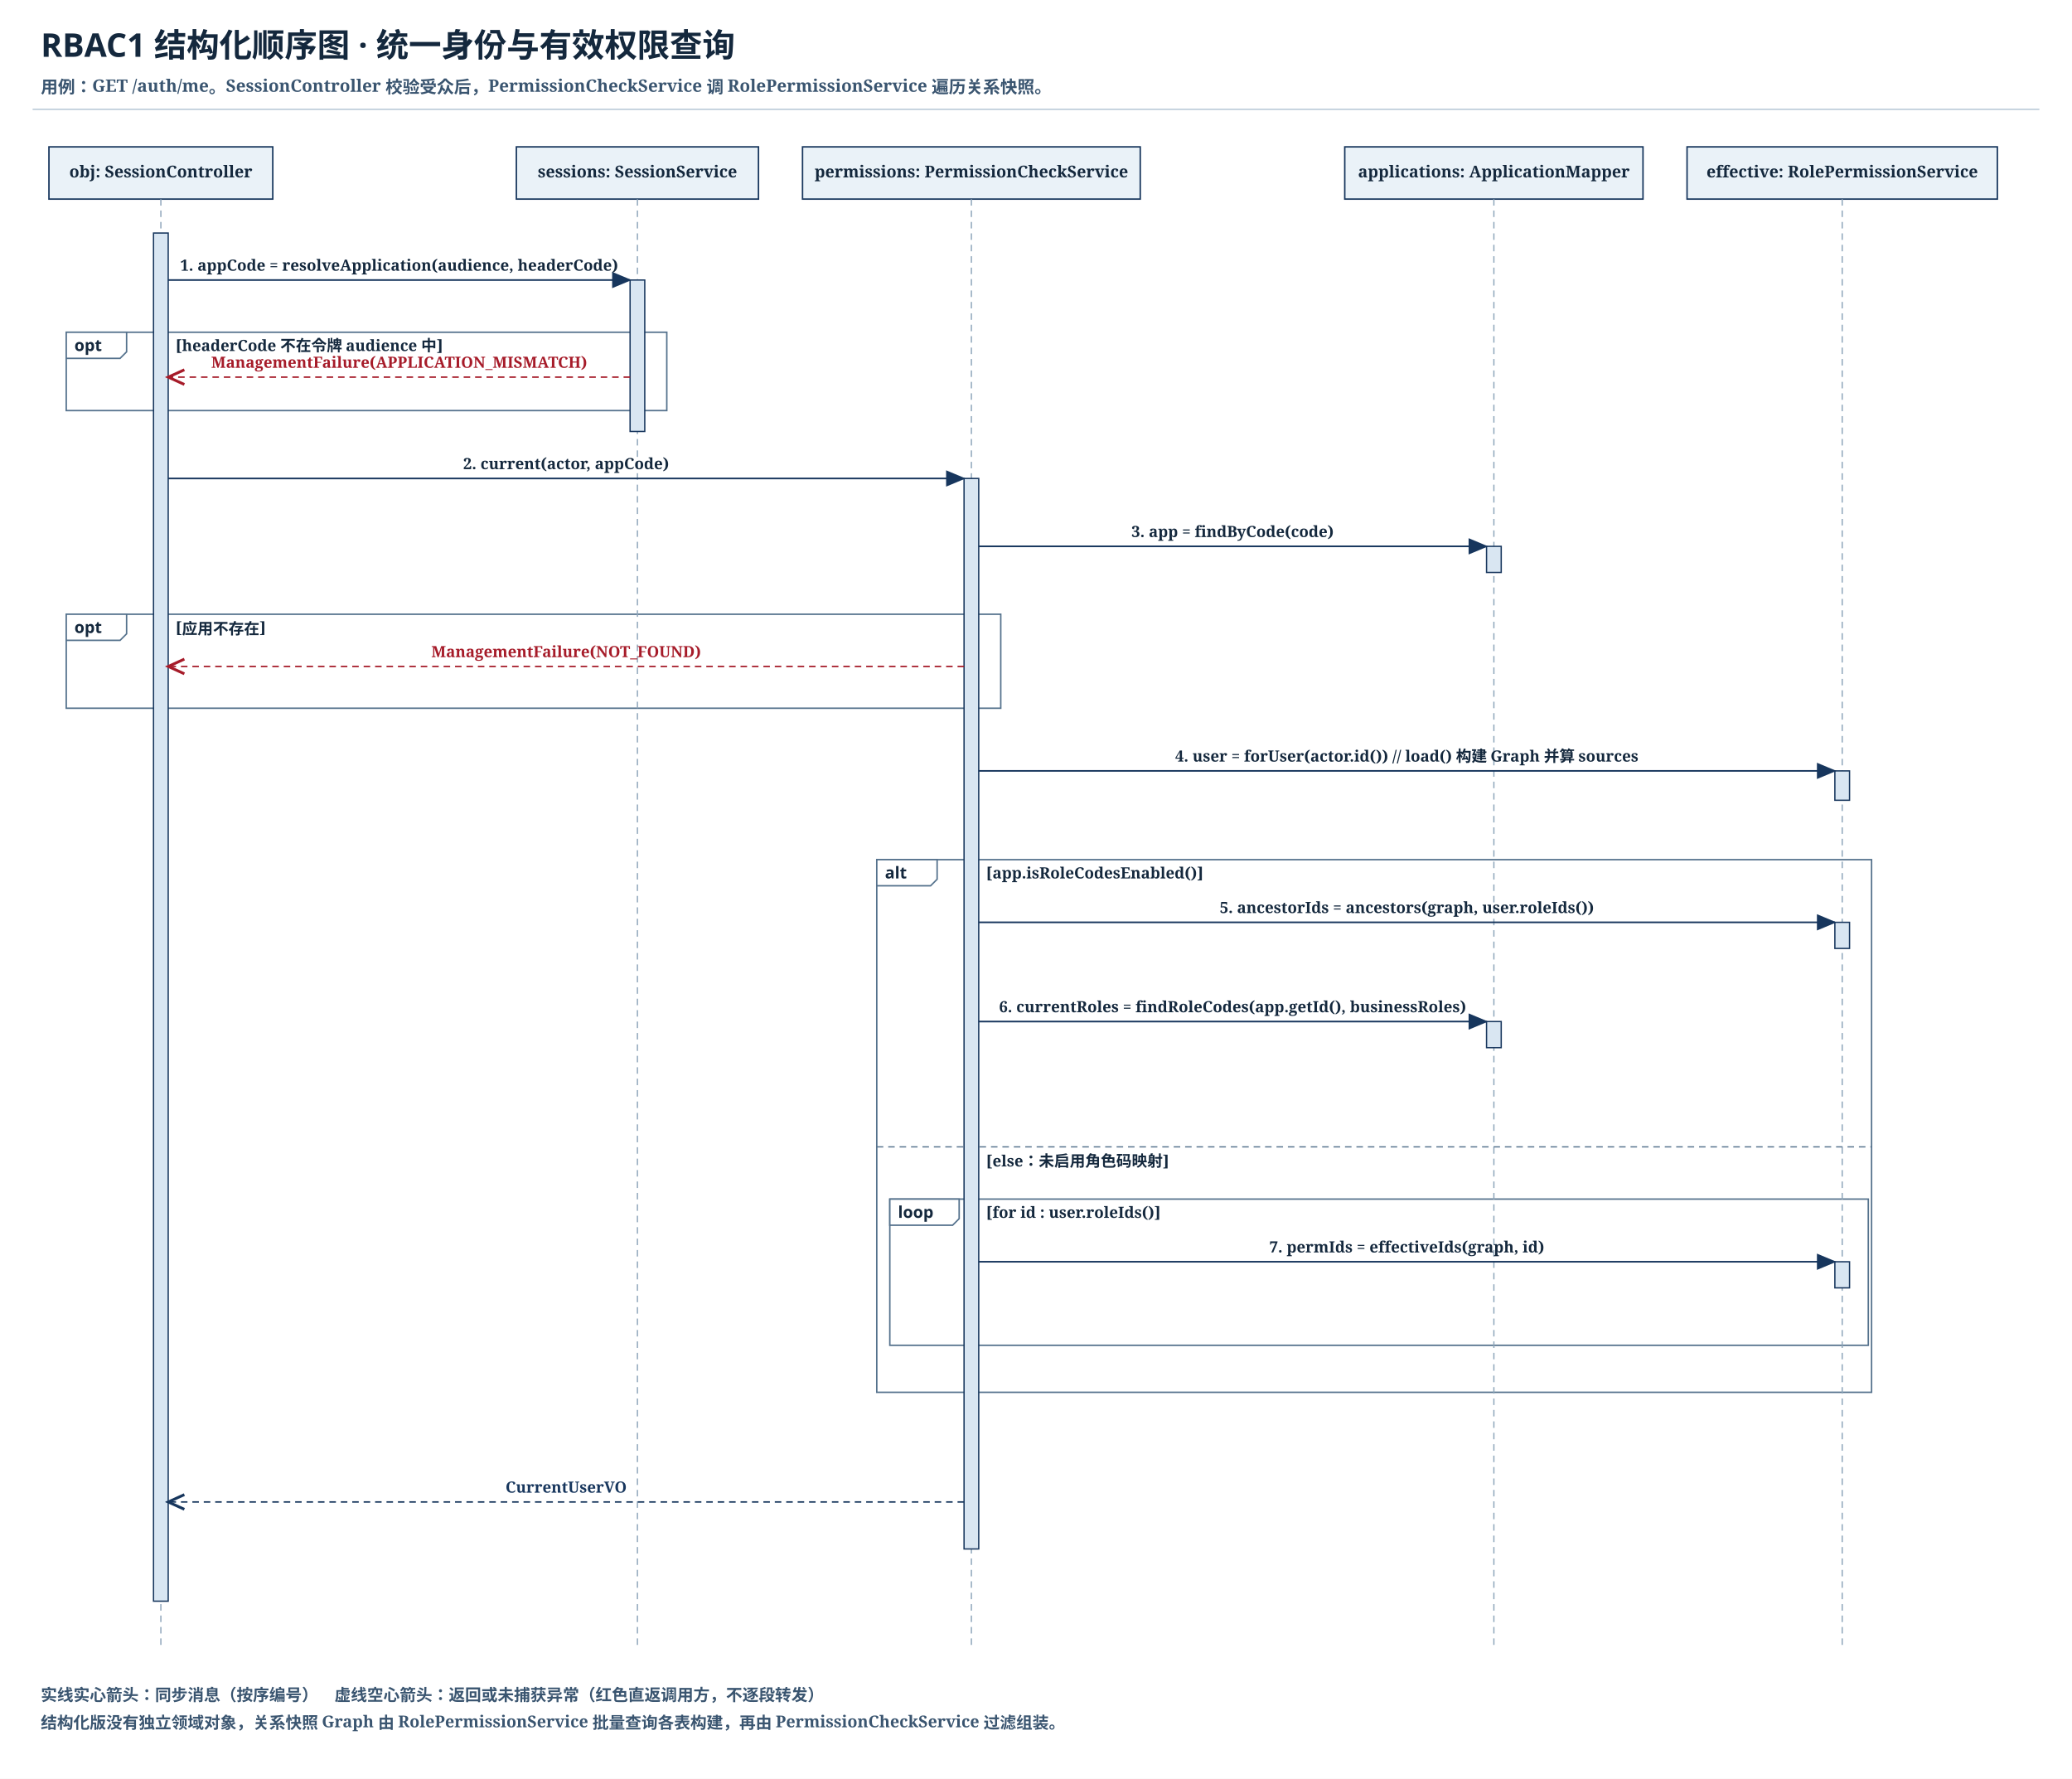
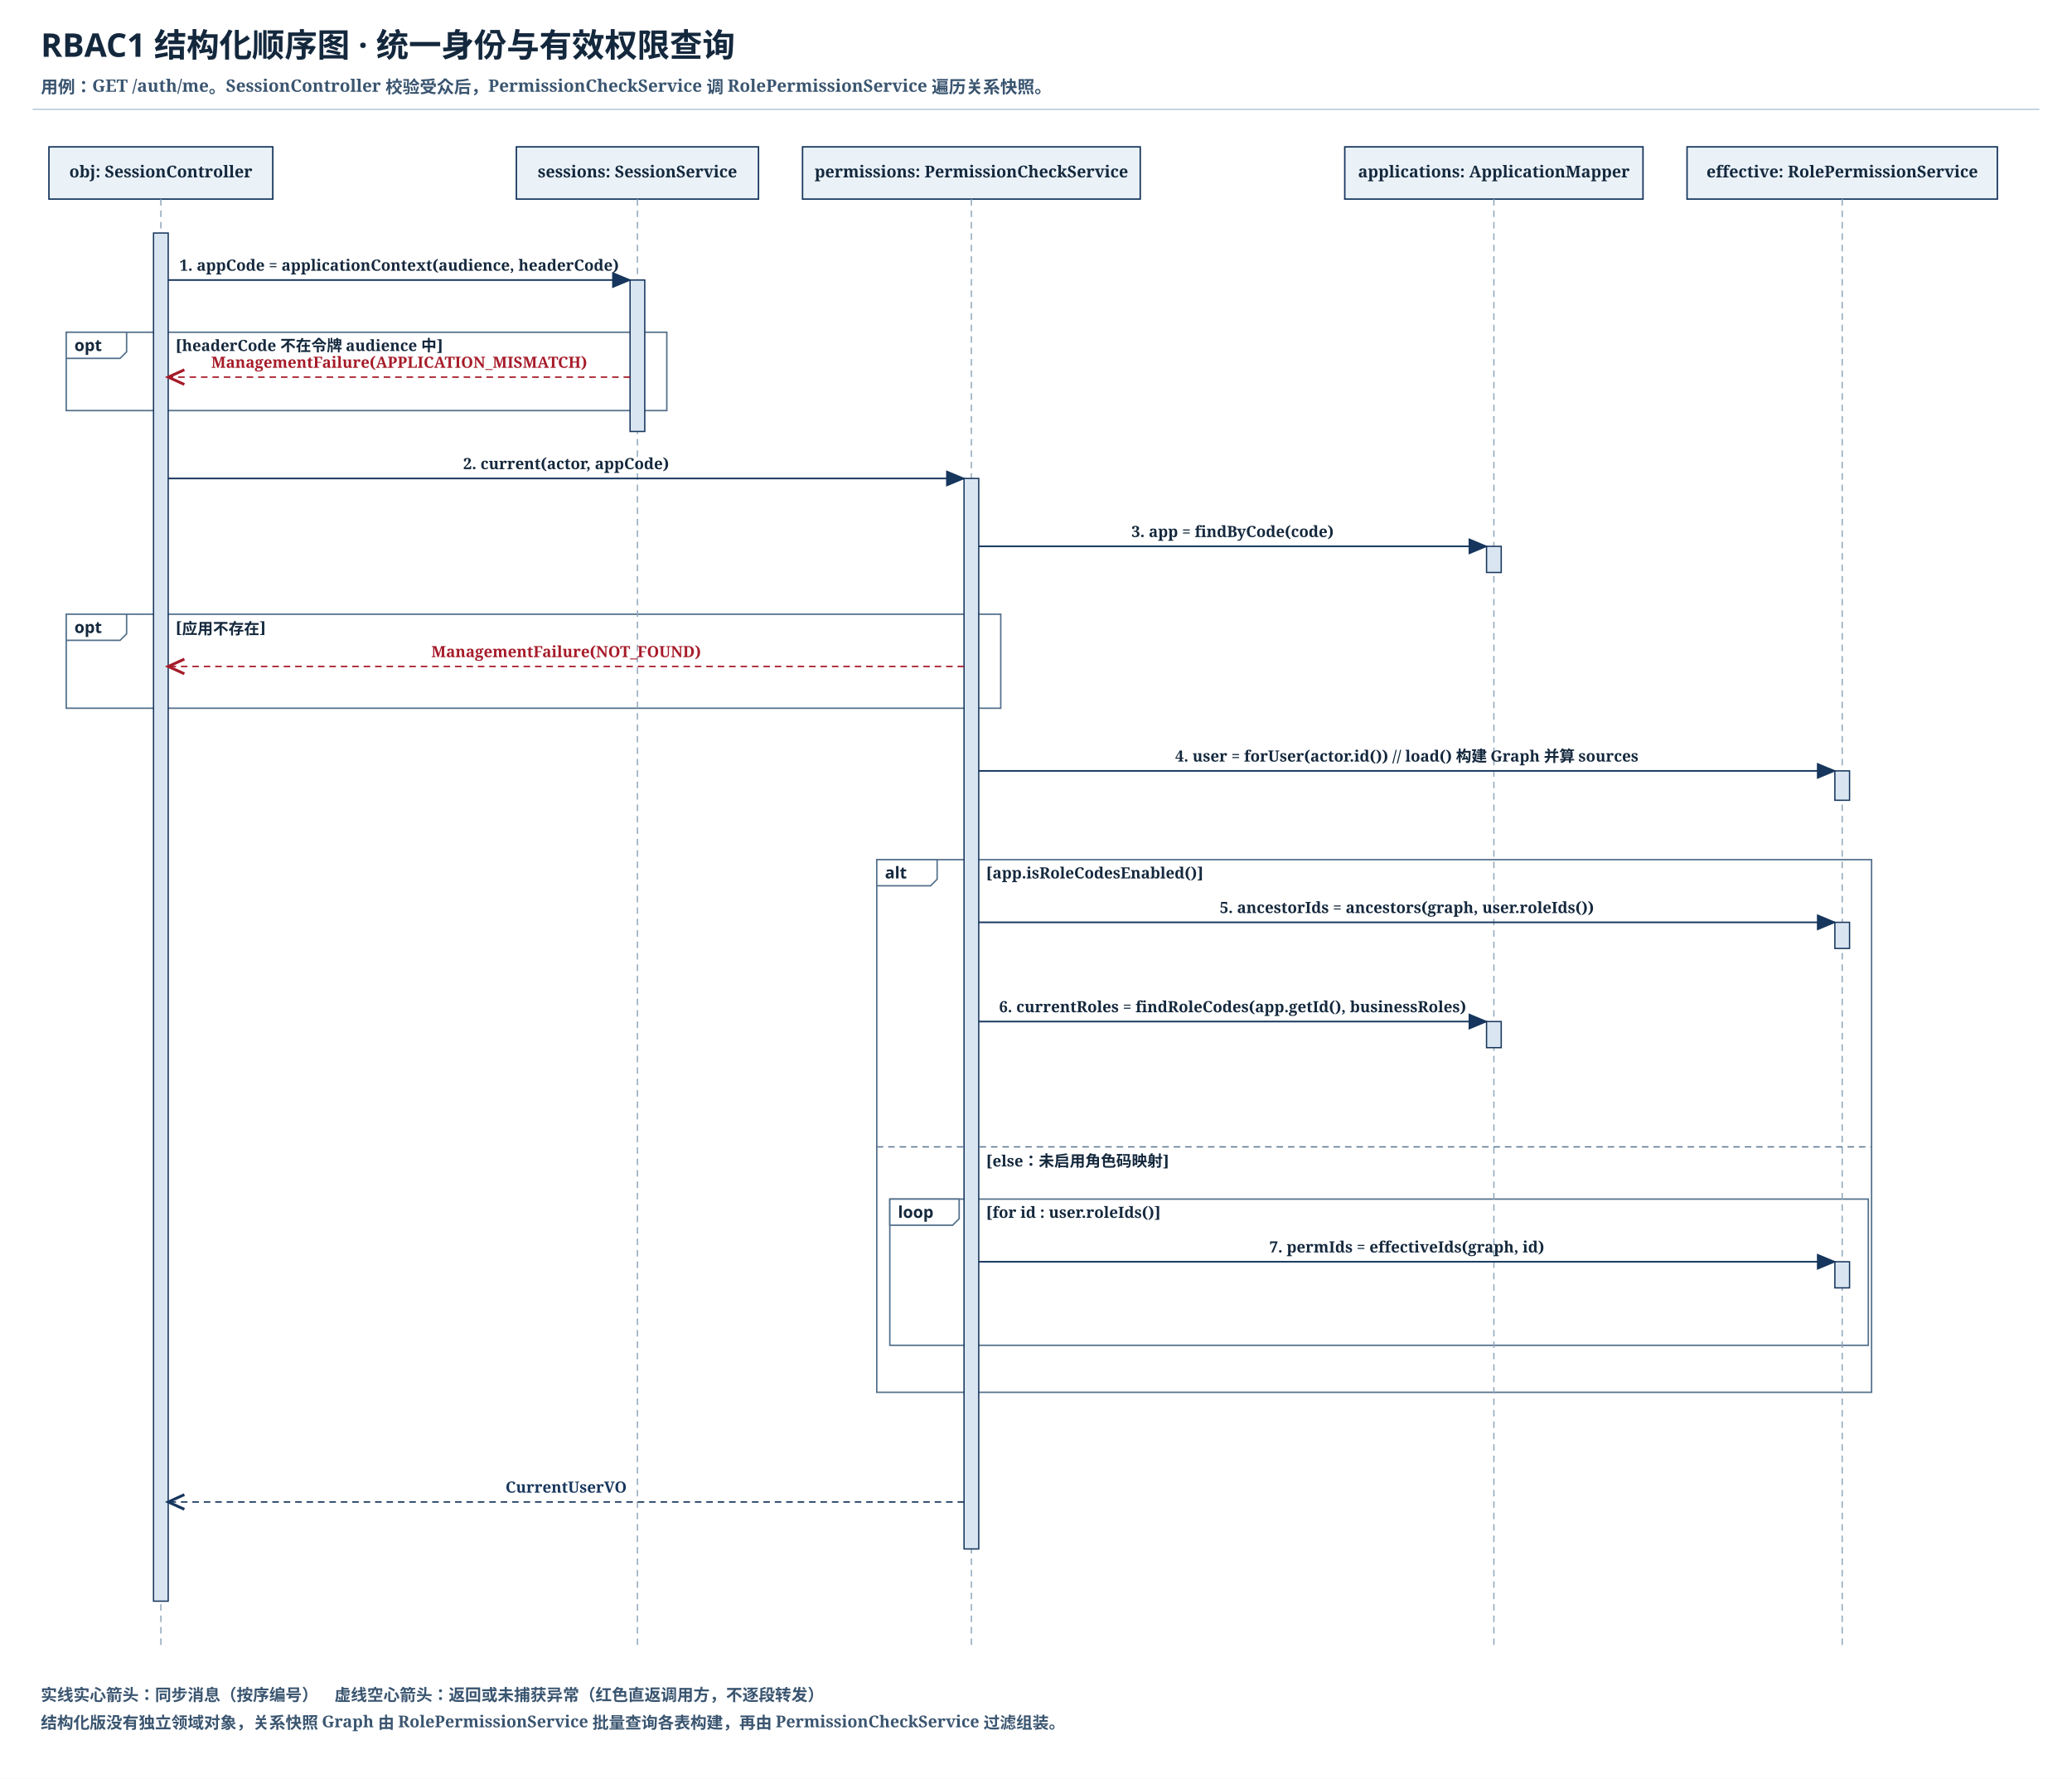
<svg xmlns="http://www.w3.org/2000/svg" viewBox="0 0 2540 2180" width="2540" height="2180">
  <rect x="0" y="0" width="2540" height="2180" fill="#FFFFFF" />
  <defs>
    <marker id="m-solid" markerWidth="12" markerHeight="10" refX="11" refY="5" orient="auto">
      <path d="M0,0 L12,5 L0,10 z" fill="#17365D" />
    </marker>
    <marker id="m-open" markerWidth="14" markerHeight="12" refX="12" refY="6" orient="auto">
      <path d="M1,1 L12,6 L1,11" fill="none" stroke="#17365D" stroke-width="1.9" />
    </marker>
    <marker id="m-open-err" markerWidth="14" markerHeight="12" refX="12" refY="6" orient="auto">
      <path d="M1,1 L12,6 L1,11" fill="none" stroke="#A61B29" stroke-width="1.9" />
    </marker>
    <marker id="m-tri" markerWidth="16" markerHeight="14" refX="15" refY="7" orient="auto">
      <path d="M1,1 L15,7 L1,13 z" fill="#FFFFFF" stroke="#17365D" stroke-width="1.9" />
    </marker>
  </defs>
  <text x="50.0" y="69.6" text-anchor="start" font-size="40.0" font-weight="bold" fill="#14283D" font-family="'PingFang SC', 'Heiti SC', 'SimHei', 'Microsoft YaHei', sans-serif">RBAC1 结构化顺序图 · 统一身份与有效权限查询</text>
  <text x="50.0" y="114.0" text-anchor="start" font-size="21.0" font-weight="bold" fill="#3A5570" font-family="'Songti SC', 'SimSun', 'STSong', serif">用例：GET /auth/me。SessionController 校验受众后，PermissionCheckService 调 RolePermissionService 遍历关系快照。</text>
  <line x1="40.0" y1="134.0" x2="2500.0" y2="134.0" stroke="#B3C5D4" stroke-width="1.5" />
  <rect x="81.2" y="407.2" width="736.2" height="96.0" fill="none" stroke="#54718C" stroke-width="1.8" />
  <polygon points="81.2,407.2 155.2,407.2 155.2,431.2 147.2,439.2 81.2,439.2" fill="#FFFFFF" stroke="#54718C" stroke-width="1.8" />
  <text x="91.2" y="430.2" text-anchor="start" font-size="20.0" font-weight="bold" fill="#14283D" font-family="'PingFang SC', 'Heiti SC', 'SimHei', 'Microsoft YaHei', sans-serif">opt</text>
  <text x="215.2" y="430.2" text-anchor="start" font-size="19.0" font-weight="bold" fill="#14283D" font-family="'Songti SC', 'SimSun', 'STSong', serif">[headerCode 不在令牌 audience 中]</text>
  <rect x="81.2" y="752.8" width="1145.6" height="115.2" fill="none" stroke="#54718C" stroke-width="1.8" />
  <polygon points="81.2,752.8 155.2,752.8 155.2,776.8 147.2,784.8 81.2,784.8" fill="#FFFFFF" stroke="#54718C" stroke-width="1.8" />
  <text x="91.2" y="775.8" text-anchor="start" font-size="20.0" font-weight="bold" fill="#14283D" font-family="'PingFang SC', 'Heiti SC', 'SimHei', 'Microsoft YaHei', sans-serif">opt</text>
  <text x="215.2" y="775.8" text-anchor="start" font-size="19.0" font-weight="bold" fill="#14283D" font-family="'Songti SC', 'SimSun', 'STSong', serif">[应用不存在]</text>
  <rect x="1074.8" y="1053.6" width="1219.5" height="652.8" fill="none" stroke="#54718C" stroke-width="1.8" />
  <polygon points="1074.8,1053.6 1148.8,1053.6 1148.8,1077.6 1140.8,1085.6 1074.8,1085.6" fill="#FFFFFF" stroke="#54718C" stroke-width="1.8" />
  <text x="1084.8" y="1076.6" text-anchor="start" font-size="20.0" font-weight="bold" fill="#14283D" font-family="'PingFang SC', 'Heiti SC', 'SimHei', 'Microsoft YaHei', sans-serif">alt</text>
  <text x="1208.8" y="1076.6" text-anchor="start" font-size="19.0" font-weight="bold" fill="#14283D" font-family="'Songti SC', 'SimSun', 'STSong', serif">[app.isRoleCodesEnabled()]</text>
  <line x1="1074.8" y1="1405.6" x2="2294.3" y2="1405.6" stroke="#54718C" stroke-width="1.5" stroke-dasharray="8,6" />
  <text x="1208.8" y="1429.6" text-anchor="start" font-size="19.0" font-weight="bold" fill="#14283D" font-family="'Songti SC', 'SimSun', 'STSong', serif">[else：未启用角色码映射]</text>
  <rect x="1090.8" y="1469.6" width="1199.5" height="179.2" fill="none" stroke="#54718C" stroke-width="1.8" />
  <polygon points="1090.8,1469.6 1175.8,1469.6 1175.8,1493.6 1167.8,1501.6 1090.8,1501.6" fill="#FFFFFF" stroke="#54718C" stroke-width="1.8" />
  <text x="1100.8" y="1492.6" text-anchor="start" font-size="20.0" font-weight="bold" fill="#14283D" font-family="'PingFang SC', 'Heiti SC', 'SimHei', 'Microsoft YaHei', sans-serif">loop</text>
  <text x="1208.8" y="1492.6" text-anchor="start" font-size="19.0" font-weight="bold" fill="#14283D" font-family="'Songti SC', 'SimSun', 'STSong', serif">[for id : user.roleIds()]</text>
  <rect x="60.0" y="180.0" width="274.4" height="64.0" rx="0" fill="#EAF2F8" stroke="#17365D" stroke-width="1.8" />
  <text x="197.2" y="217.4" text-anchor="middle" font-size="20.0" font-weight="bold" fill="#14283D" font-family="'Songti SC', 'SimSun', 'STSong', serif">obj: SessionController</text>
  <polyline points="197.2,244.0 197.2,2018.4" fill="none" stroke="#8CA4B9" stroke-width="1.5" stroke-dasharray="8,6" />
  <rect x="633.0" y="180.0" width="296.8" height="64.0" rx="0" fill="#EAF2F8" stroke="#17365D" stroke-width="1.8" />
  <text x="781.4" y="217.4" text-anchor="middle" font-size="20.0" font-weight="bold" fill="#14283D" font-family="'Songti SC', 'SimSun', 'STSong', serif">sessions: SessionService</text>
  <polyline points="781.4,244.0 781.4,2018.4" fill="none" stroke="#8CA4B9" stroke-width="1.5" stroke-dasharray="8,6" />
  <rect x="983.8" y="180.0" width="414.0" height="64.0" rx="0" fill="#EAF2F8" stroke="#17365D" stroke-width="1.8" />
  <text x="1190.8" y="217.4" text-anchor="middle" font-size="20.0" font-weight="bold" fill="#14283D" font-family="'Songti SC', 'SimSun', 'STSong', serif">permissions: PermissionCheckService</text>
  <polyline points="1190.8,244.0 1190.8,2018.4" fill="none" stroke="#8CA4B9" stroke-width="1.5" stroke-dasharray="8,6" />
  <rect x="1648.5" y="180.0" width="365.6" height="64.0" rx="0" fill="#EAF2F8" stroke="#17365D" stroke-width="1.8" />
  <text x="1831.3" y="217.4" text-anchor="middle" font-size="20.0" font-weight="bold" fill="#14283D" font-family="'Songti SC', 'SimSun', 'STSong', serif">applications: ApplicationMapper</text>
  <polyline points="1831.3,244.0 1831.3,2018.4" fill="none" stroke="#8CA4B9" stroke-width="1.5" stroke-dasharray="8,6" />
  <rect x="2068.1" y="180.0" width="380.4" height="64.0" rx="0" fill="#EAF2F8" stroke="#17365D" stroke-width="1.8" />
  <text x="2258.3" y="217.4" text-anchor="middle" font-size="20.0" font-weight="bold" fill="#14283D" font-family="'Songti SC', 'SimSun', 'STSong', serif">effective: RolePermissionService</text>
  <polyline points="2258.3,244.0 2258.3,2018.4" fill="none" stroke="#8CA4B9" stroke-width="1.5" stroke-dasharray="8,6" />
  <rect x="188.2" y="285.6" width="18.0" height="1676.8" rx="0" fill="#D9E6F2" stroke="#17365D" stroke-width="1.6" />
  <rect x="1181.8" y="586.4" width="18.0" height="1312.0" rx="0" fill="#D9E6F2" stroke="#17365D" stroke-width="1.6" />
  <rect x="772.4" y="343.2" width="18.0" height="185.6" rx="0" fill="#D9E6F2" stroke="#17365D" stroke-width="1.6" />
  <rect x="1822.3" y="669.6" width="18.0" height="32.0" rx="0" fill="#D9E6F2" stroke="#17365D" stroke-width="1.6" />
  <rect x="2249.3" y="944.8" width="18.0" height="36.0" rx="0" fill="#D9E6F2" stroke="#17365D" stroke-width="1.6" />
  <rect x="2249.3" y="1130.4" width="18.0" height="32.0" rx="0" fill="#D9E6F2" stroke="#17365D" stroke-width="1.6" />
  <rect x="1822.3" y="1252.0" width="18.0" height="32.0" rx="0" fill="#D9E6F2" stroke="#17365D" stroke-width="1.6" />
  <rect x="2249.3" y="1546.4" width="18.0" height="32.0" rx="0" fill="#D9E6F2" stroke="#17365D" stroke-width="1.6" />
  <polyline points="206.2,343.2 772.4,343.2" fill="none" stroke="#17365D" stroke-width="2" marker-end="url(#m-solid)" />
-   <text x="489.3" y="331.8" text-anchor="middle" font-size="19.0" font-weight="bold" fill="#14283D" font-family="'Songti SC', 'SimSun', 'STSong', serif">1. appCode = resolveApplication(audience, headerCode)</text>
+   <text x="489.3" y="331.8" text-anchor="middle" font-size="19.0" font-weight="bold" fill="#14283D" font-family="'Songti SC', 'SimSun', 'STSong', serif">1. appCode = applicationContext(audience, headerCode)</text>
  <polyline points="772.4,462.2 206.2,462.2" fill="none" stroke="#A61B29" stroke-width="1.8" stroke-dasharray="8,6" marker-end="url(#m-open-err)" />
  <text x="489.3" y="450.8" text-anchor="middle" font-size="19.0" font-weight="bold" fill="#A61B29" font-family="'Songti SC', 'SimSun', 'STSong', serif">ManagementFailure(APPLICATION_MISMATCH)</text>
  <polyline points="206.2,586.4 1181.8,586.4" fill="none" stroke="#17365D" stroke-width="2" marker-end="url(#m-solid)" />
  <text x="694.0" y="575.0" text-anchor="middle" font-size="19.0" font-weight="bold" fill="#14283D" font-family="'Songti SC', 'SimSun', 'STSong', serif">2. current(actor, appCode)</text>
  <polyline points="1199.8,669.6 1822.3,669.6" fill="none" stroke="#17365D" stroke-width="2" marker-end="url(#m-solid)" />
  <text x="1511.0" y="658.2" text-anchor="middle" font-size="19.0" font-weight="bold" fill="#14283D" font-family="'Songti SC', 'SimSun', 'STSong', serif">3. app = findByCode(code)</text>
  <polyline points="1181.8,816.8 206.2,816.8" fill="none" stroke="#A61B29" stroke-width="1.8" stroke-dasharray="8,6" marker-end="url(#m-open-err)" />
  <text x="694.0" y="805.4" text-anchor="middle" font-size="19.0" font-weight="bold" fill="#A61B29" font-family="'Songti SC', 'SimSun', 'STSong', serif">ManagementFailure(NOT_FOUND)</text>
  <polyline points="1199.8,944.8 2249.3,944.8" fill="none" stroke="#17365D" stroke-width="2" marker-end="url(#m-solid)" />
  <text x="1724.6" y="933.4" text-anchor="middle" font-size="19.0" font-weight="bold" fill="#14283D" font-family="'Songti SC', 'SimSun', 'STSong', serif">4. user = forUser(actor.id())  // load() 构建 Graph 并算 sources</text>
  <polyline points="1199.8,1130.4 2249.3,1130.4" fill="none" stroke="#17365D" stroke-width="2" marker-end="url(#m-solid)" />
  <text x="1724.6" y="1119.0" text-anchor="middle" font-size="19.0" font-weight="bold" fill="#14283D" font-family="'Songti SC', 'SimSun', 'STSong', serif">5. ancestorIds = ancestors(graph, user.roleIds())</text>
  <polyline points="1199.8,1252.0 1822.3,1252.0" fill="none" stroke="#17365D" stroke-width="2" marker-end="url(#m-solid)" />
  <text x="1511.0" y="1240.6" text-anchor="middle" font-size="19.0" font-weight="bold" fill="#14283D" font-family="'Songti SC', 'SimSun', 'STSong', serif">6. currentRoles = findRoleCodes(app.getId(), businessRoles)</text>
  <polyline points="1199.8,1546.4 2249.3,1546.4" fill="none" stroke="#17365D" stroke-width="2" marker-end="url(#m-solid)" />
  <text x="1724.6" y="1535.0" text-anchor="middle" font-size="19.0" font-weight="bold" fill="#14283D" font-family="'Songti SC', 'SimSun', 'STSong', serif">7. permIds = effectiveIds(graph, id)</text>
  <polyline points="1181.8,1840.8 206.2,1840.8" fill="none" stroke="#17365D" stroke-width="1.8" stroke-dasharray="8,6" marker-end="url(#m-open)" />
  <text x="694.0" y="1829.4" text-anchor="middle" font-size="19.0" font-weight="bold" fill="#17365D" font-family="'Songti SC', 'SimSun', 'STSong', serif">CurrentUserVO</text>
  <text x="50.0" y="2084.4" text-anchor="start" font-size="20.0" font-weight="bold" fill="#3A5570" font-family="'Songti SC', 'SimSun', 'STSong', serif">实线实心箭头：同步消息（按序编号）　虚线空心箭头：返回或未捕获异常（红色直返调用方，不逐段转发）</text>
  <text x="50.0" y="2118.4" text-anchor="start" font-size="20.0" font-weight="bold" fill="#3A5570" font-family="'Songti SC', 'SimSun', 'STSong', serif">结构化版没有独立领域对象，关系快照 Graph 由 RolePermissionService 批量查询各表构建，再由 PermissionCheckService 过滤组装。</text>
</svg>
